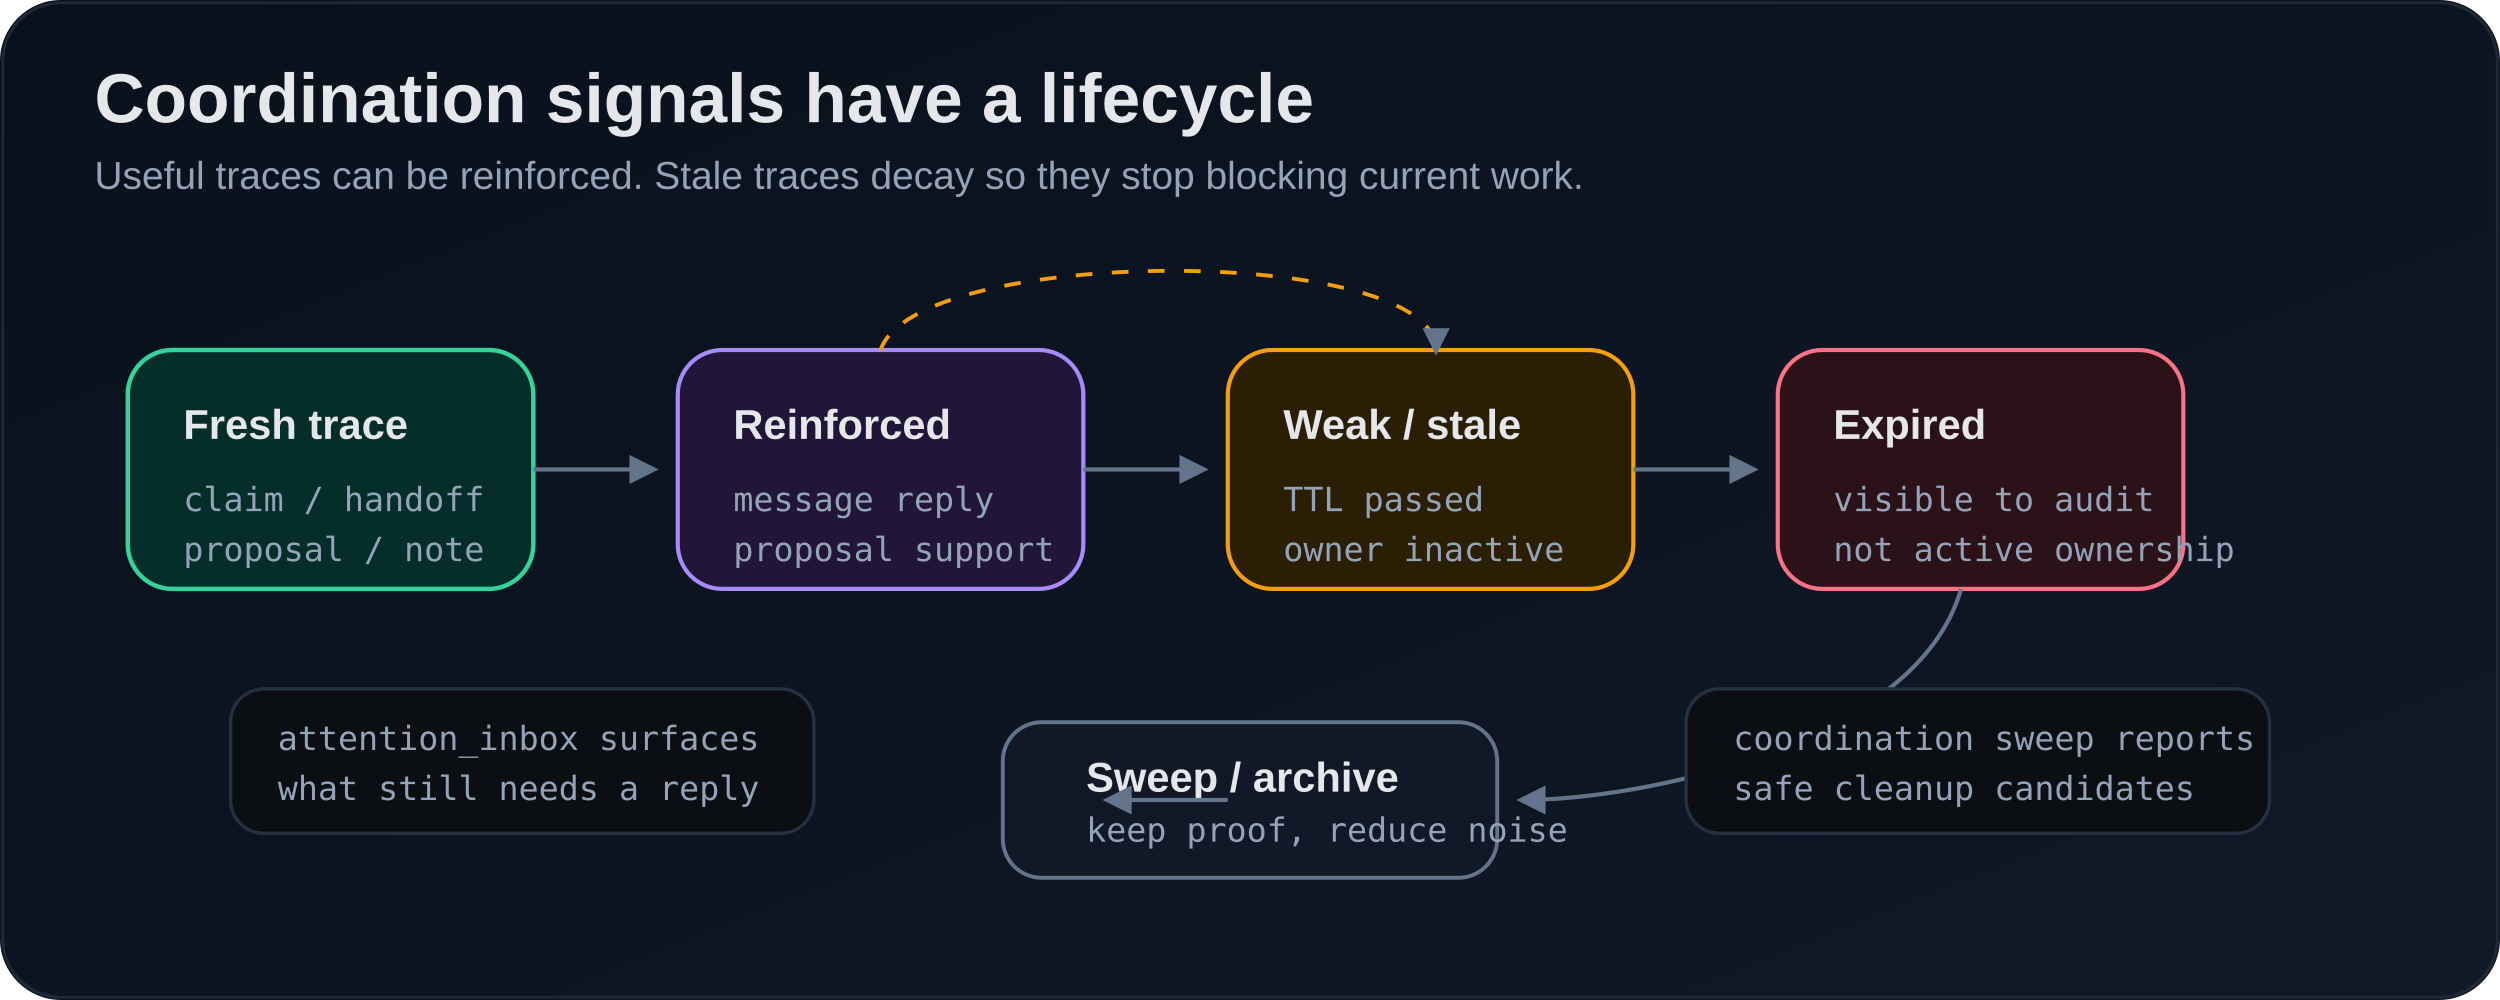
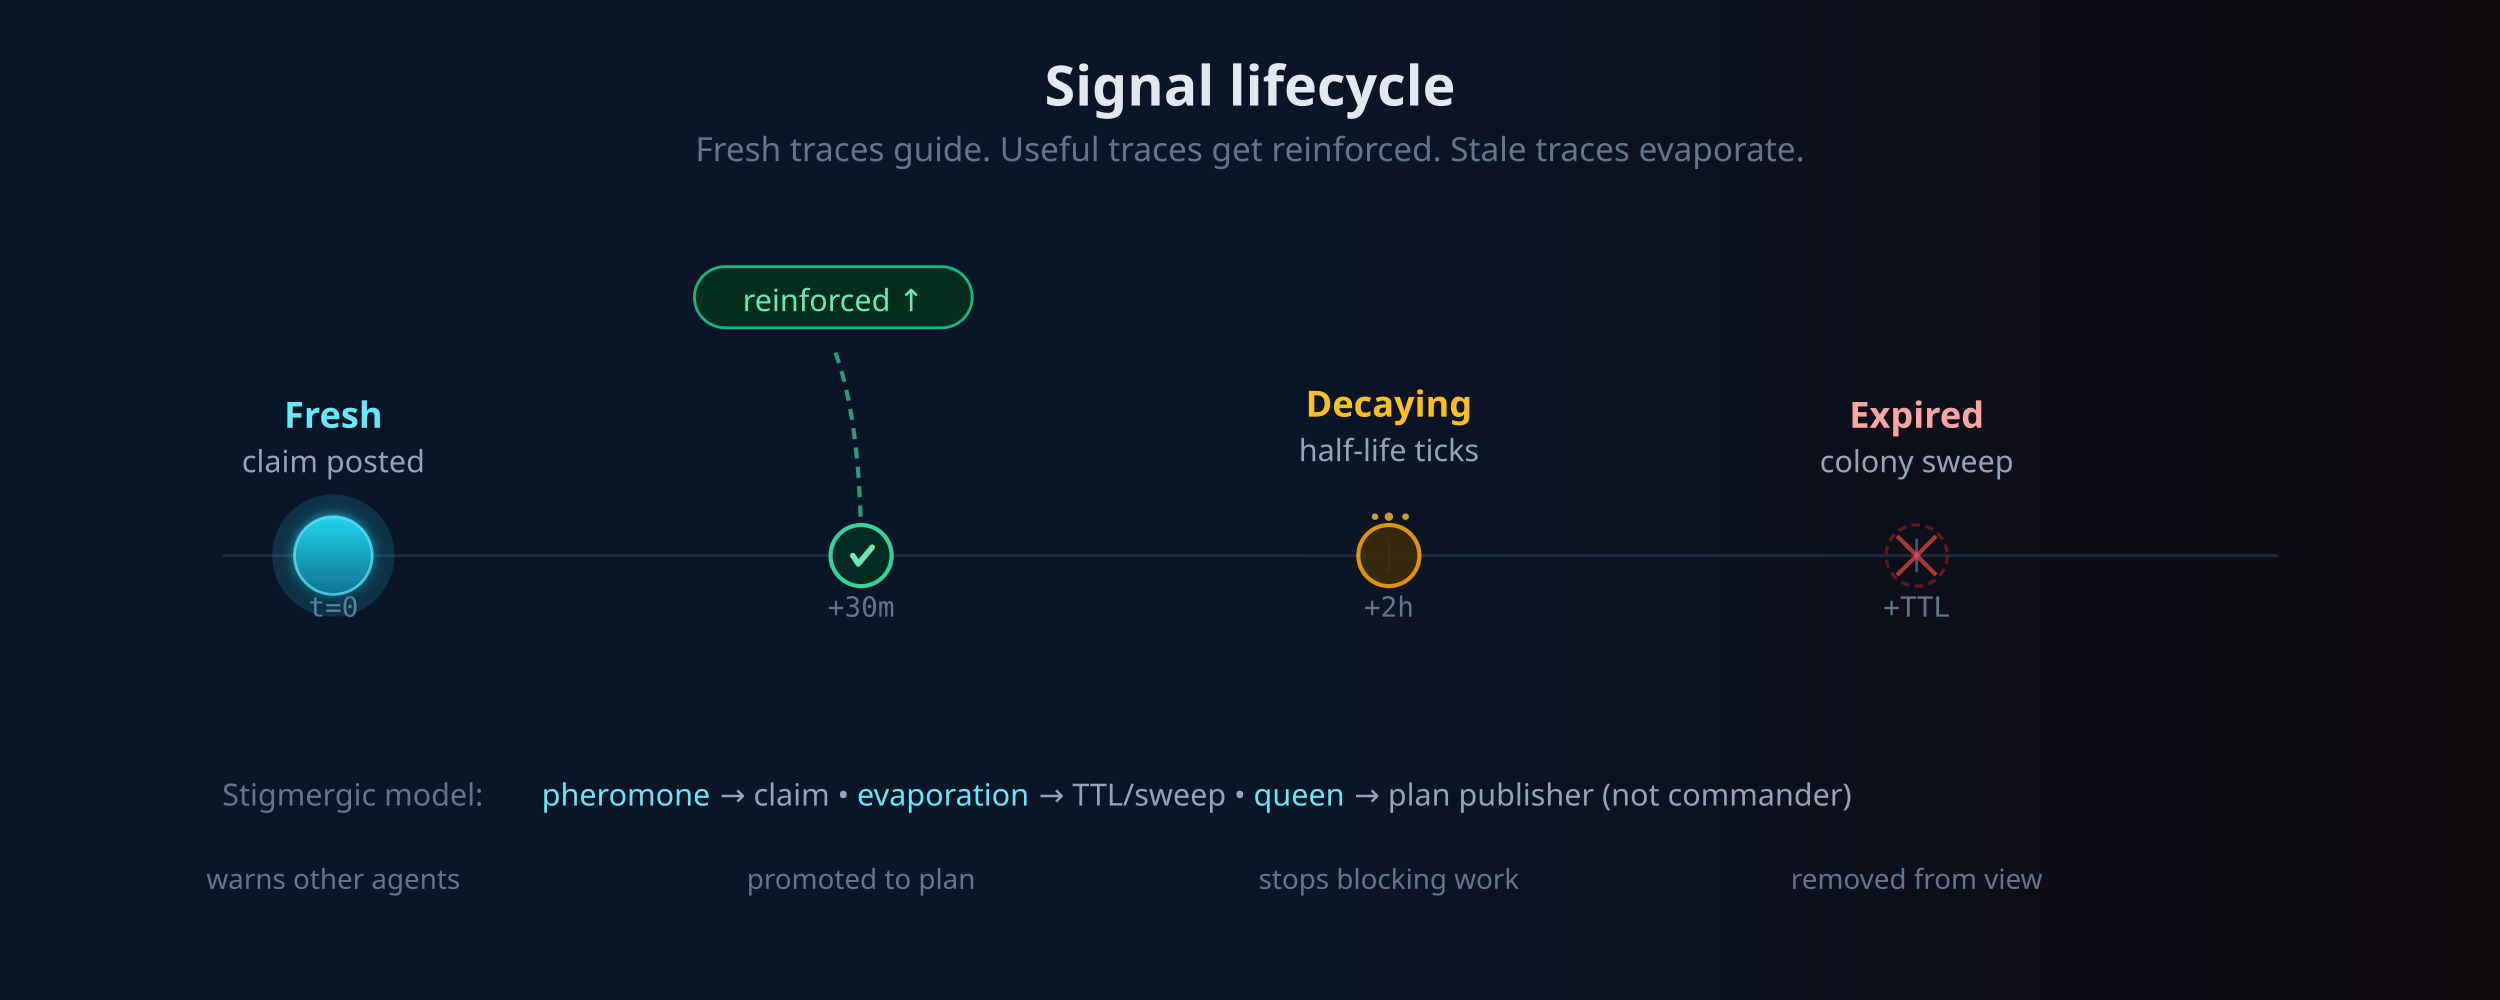
- <svg xmlns="http://www.w3.org/2000/svg" width="900" height="360" viewBox="0 0 900 360" role="img" aria-labelledby="title desc">
+ <svg xmlns="http://www.w3.org/2000/svg" viewBox="0 0 900 360" role="img" aria-label="Signal lifecycle: fresh traces are reinforced or decay, expire, and are swept">
  <defs>
-     <linearGradient id="bg" x1="0" y1="0" x2="1" y2="1">
-       <stop offset="0" stop-color="#08111c" />
-       <stop offset="1" stop-color="#111827" />
+     <linearGradient id="bgFade" x1="0" y1="0" x2="1" y2="0">
+       <stop offset="0%" stop-color="#0a1628" />
+       <stop offset="50%" stop-color="#0a1628" />
+       <stop offset="100%" stop-color="#100a0e" />
    </linearGradient>
-     <marker id="arrow" viewBox="0 0 10 10" refX="8" refY="5" markerWidth="7" markerHeight="7" orient="auto">
-       <path d="M0 0L10 5L0 10Z" fill="#64748b" />
-     </marker>
-     <style>
-       text{fill:#e5e7eb;font-family:Arial,sans-serif;letter-spacing:0}
-       .panel{fill:#0b0f14;stroke:#253040;stroke-width:1.2}
-       .fresh{fill:#052e2b;stroke:#34d399;stroke-width:1.6}
-       .reinforced{fill:#211538;stroke:#a78bfa;stroke-width:1.5}
-       .weak{fill:#2a1f05;stroke:#f59e0b;stroke-width:1.5}
-       .expired{fill:#2b1118;stroke:#fb7185;stroke-width:1.5}
-       .archive{fill:#111827;stroke:#64748b;stroke-width:1.4}
-       .line{stroke:#64748b;stroke-width:1.5;fill:none;marker-end:url(#arrow)}
-       .dash{stroke:#f59e0b;stroke-width:1.4;fill:none;stroke-dasharray:6 7;marker-end:url(#arrow)}
-       .muted{fill:#94a3b8}
-       .mono{font-family:monospace;letter-spacing:0}
-       .tiny{font-size:12px}
-       .small{font-size:14px}
-     </style>
+     <linearGradient id="freshGrad" x1="0" y1="0" x2="0" y2="1">
+       <stop offset="0%" stop-color="#22d3ee" />
+       <stop offset="100%" stop-color="#0e7490" />
+     </linearGradient>
+     <linearGradient id="decayGrad" x1="0" y1="0" x2="1" y2="0">
+       <stop offset="0%" stop-color="#22d3ee" stop-opacity="0.9" />
+       <stop offset="40%" stop-color="#a78bfa" stop-opacity="0.7" />
+       <stop offset="75%" stop-color="#f59e0b" stop-opacity="0.5" />
+       <stop offset="100%" stop-color="#ef4444" stop-opacity="0.2" />
+     </linearGradient>
+     <filter id="sigGlow" x="-50%" y="-50%" width="200%" height="200%">
+       <feGaussianBlur stdDeviation="2.5" result="b" />
+       <feMerge>
+         <feMergeNode in="b" />
+         <feMergeNode in="SourceGraphic" />
+       </feMerge>
+     </filter>
  </defs>
-   <rect width="900" height="360" rx="22" fill="url(#bg)" />
-   <rect x="1" y="1" width="898" height="358" rx="21" fill="none" stroke="#1f2937" />
-   <text x="34" y="44" font-size="25" font-weight="720">Coordination signals have a lifecycle</text>
-   <text x="34" y="68" font-size="14" class="muted">Useful traces can be reinforced. Stale traces decay so they stop blocking current work.</text>
-   <g transform="translate(46 126)">
-     <rect class="fresh" width="146" height="86" rx="16" />
-     <text x="20" y="32" font-size="15" font-weight="720">Fresh trace</text>
-     <text x="20" y="58" font-size="12" class="muted mono tiny">claim / handoff</text>
-     <text x="20" y="76" font-size="12" class="muted mono tiny">proposal / note</text>
+   <rect width="900" height="360" fill="url(#bgFade)" />
+   <g font-family="ui-sans-serif, system-ui, sans-serif">
+     <text x="450" y="38" text-anchor="middle" fill="#e2e8f0" font-size="20" font-weight="600">Signal lifecycle</text>
+     <text x="450" y="58" text-anchor="middle" fill="#64748b" font-size="12">Fresh traces guide. Useful traces get reinforced. Stale traces evaporate.</text>
  </g>
-   <g transform="translate(244 126)">
-     <rect class="reinforced" width="146" height="86" rx="16" />
-     <text x="20" y="32" font-size="15" font-weight="720">Reinforced</text>
-     <text x="20" y="58" font-size="12" class="muted mono tiny">message reply</text>
-     <text x="20" y="76" font-size="12" class="muted mono tiny">proposal support</text>
+   <line x1="80" y1="200" x2="820" y2="200" stroke="#1e293b" stroke-width="1" />
+   <line x1="80" y1="200" x2="820" y2="200" stroke="url(#decayGrad)" stroke-width="3" opacity="0.6" />
+   <g font-family="ui-monospace, SFMono-Regular, Menlo, monospace" font-size="10" fill="#64748b">
+     <g transform="translate(120 200)">
+       <line y1="-6" y2="6" stroke="#475569" />
+       <text y="22" text-anchor="middle">t=0</text>
+     </g>
+     <g transform="translate(310 200)">
+       <line y1="-6" y2="6" stroke="#475569" />
+       <text y="22" text-anchor="middle">+30m</text>
+     </g>
+     <g transform="translate(500 200)">
+       <line y1="-6" y2="6" stroke="#475569" />
+       <text y="22" text-anchor="middle">+2h</text>
+     </g>
+     <g transform="translate(690 200)">
+       <line y1="-6" y2="6" stroke="#475569" />
+       <text y="22" text-anchor="middle">+TTL</text>
+     </g>
  </g>
-   <g transform="translate(442 126)">
-     <rect class="weak" width="146" height="86" rx="16" />
-     <text x="20" y="32" font-size="15" font-weight="720">Weak / stale</text>
-     <text x="20" y="58" font-size="12" class="muted mono tiny">TTL passed</text>
-     <text x="20" y="76" font-size="12" class="muted mono tiny">owner inactive</text>
+   <g transform="translate(120 200)">
+     <circle r="22" fill="#22d3ee" opacity="0.15">
+       <animate attributeName="r" values="20;30;20" dur="1.6s" repeatCount="indefinite" />
+       <animate attributeName="opacity" values="0.25;0;0.25" dur="1.6s" repeatCount="indefinite" />
+     </circle>
+     <circle r="14" fill="url(#freshGrad)" filter="url(#sigGlow)" />
+     <circle r="14" fill="none" stroke="#67e8f9" stroke-width="1" opacity="0.7" />
+     <text y="-46" text-anchor="middle" fill="#67e8f9" font-family="ui-sans-serif, system-ui, sans-serif" font-size="13" font-weight="600">Fresh</text>
+     <text y="-30" text-anchor="middle" fill="#94a3b8" font-family="ui-sans-serif, system-ui, sans-serif" font-size="11">claim posted</text>
  </g>
-   <g transform="translate(640 126)">
-     <rect class="expired" width="146" height="86" rx="16" />
-     <text x="20" y="32" font-size="15" font-weight="720">Expired</text>
-     <text x="20" y="58" font-size="12" class="muted mono tiny">visible to audit</text>
-     <text x="20" y="76" font-size="12" class="muted mono tiny">not active ownership</text>
+   <g transform="translate(310 200)">
+     <path d="M 0 0 Q 0 -50 -10 -75" fill="none" stroke="#34d399" stroke-width="1.5" stroke-dasharray="4 3" opacity="0.7" />
+     <circle r="11" fill="#022c22" stroke="#34d399" stroke-width="1.5">
+       <animate attributeName="r" values="11;13;11" dur="2s" repeatCount="indefinite" />
+     </circle>
+     <path d="M -3 0 L -1 3 L 4 -3" stroke="#6ee7b7" stroke-width="2" fill="none" stroke-linecap="round" stroke-linejoin="round" />
+     <g transform="translate(-10 -90)">
+       <rect x="-50" y="-14" width="100" height="22" rx="11" fill="#052e1f" stroke="#10b981" />
+       <text y="2" text-anchor="middle" fill="#6ee7b7" font-family="ui-sans-serif, system-ui, sans-serif" font-size="11">reinforced ↑</text>
+     </g>
  </g>
-   <g transform="translate(361 260)">
-     <rect class="archive" width="178" height="56" rx="14" />
-     <text x="30" y="25" font-size="15" font-weight="720">Sweep / archive</text>
-     <text x="30" y="43" font-size="12" class="muted mono tiny">keep proof, reduce noise</text>
+   <g transform="translate(500 200)">
+     <circle r="11" fill="#3b2a0a" stroke="#f59e0b" stroke-width="1.5" opacity="0.9" />
+     <g fill="#fbbf24" opacity="0.8">
+       <circle r="1.5" cy="-14">
+         <animate attributeName="cy" values="-14;-44" dur="1.8s" repeatCount="indefinite" />
+         <animate attributeName="opacity" values="0.9;0" dur="1.8s" repeatCount="indefinite" />
+       </circle>
+       <circle r="1.2" cx="-5" cy="-14">
+         <animate attributeName="cy" values="-14;-50" dur="2.2s" begin="0.4s" repeatCount="indefinite" />
+         <animate attributeName="opacity" values="0.9;0" dur="2.2s" begin="0.4s" repeatCount="indefinite" />
+       </circle>
+       <circle r="1.2" cx="6" cy="-14">
+         <animate attributeName="cy" values="-14;-46" dur="2s" begin="0.8s" repeatCount="indefinite" />
+         <animate attributeName="opacity" values="0.9;0" dur="2s" begin="0.8s" repeatCount="indefinite" />
+       </circle>
+     </g>
+     <text y="-50" text-anchor="middle" fill="#fbbf24" font-family="ui-sans-serif, system-ui, sans-serif" font-size="13" font-weight="600">Decaying</text>
+     <text y="-34" text-anchor="middle" fill="#94a3b8" font-family="ui-sans-serif, system-ui, sans-serif" font-size="11">half-life ticks</text>
  </g>
-   <path class="line" d="M192 169H235" />
-   <path class="line" d="M390 169H433" />
-   <path class="line" d="M588 169H631" />
-   <path class="line" d="M706 212C690 268 591 288 548 288" />
-   <path class="line" d="M442 288H399" />
-   <path class="dash" d="M317 126C330 88 517 88 517 126" />
-   <g transform="translate(83 248)">
-     <rect class="panel" width="210" height="52" rx="12" />
-     <text x="17" y="22" font-size="12" class="muted mono tiny">attention_inbox surfaces</text>
-     <text x="17" y="40" font-size="12" class="muted mono tiny">what still needs a reply</text>
+   <g transform="translate(690 200)">
+     <circle r="11" fill="none" stroke="#7f1d1d" stroke-width="1.2" stroke-dasharray="3 2" opacity="0.7">
+       <animate attributeName="opacity" values="0.7;0.2;0.7" dur="2.4s" repeatCount="indefinite" />
+     </circle>
+     <line x1="-7" y1="-7" x2="7" y2="7" stroke="#ef4444" stroke-width="1.5" opacity="0.7" />
+     <line x1="-7" y1="7" x2="7" y2="-7" stroke="#ef4444" stroke-width="1.5" opacity="0.7" />
+     <text y="-46" text-anchor="middle" fill="#fca5a5" font-family="ui-sans-serif, system-ui, sans-serif" font-size="13" font-weight="600">Expired</text>
+     <text y="-30" text-anchor="middle" fill="#94a3b8" font-family="ui-sans-serif, system-ui, sans-serif" font-size="11">colony sweep</text>
  </g>
-   <g transform="translate(607 248)">
-     <rect class="panel" width="210" height="52" rx="12" />
-     <text x="17" y="22" font-size="12" class="muted mono tiny">coordination sweep reports</text>
-     <text x="17" y="40" font-size="12" class="muted mono tiny">safe cleanup candidates</text>
+   <g filter="url(#sigGlow)" opacity="0.8">
+     <rect x="-30" y="180" width="30" height="40" rx="3" fill="#22d3ee" opacity="0.25">
+       <animate attributeName="x" values="-30;860" dur="9s" begin="2s" repeatCount="indefinite" />
+     </rect>
+   </g>
+   <g transform="translate(80 290)" font-family="ui-sans-serif, system-ui, sans-serif">
+     <text fill="#64748b" font-size="11">Stigmergic model:</text>
+     <g transform="translate(115 0)">
+       <text fill="#94a3b8" font-size="11">
+         <tspan fill="#67e8f9">pheromone</tspan> → claim • <tspan fill="#67e8f9">evaporation</tspan> → TTL/sweep • <tspan fill="#67e8f9">queen</tspan> → plan publisher (not commander)</text>
+     </g>
+   </g>
+   <g transform="translate(0 320)" font-family="ui-sans-serif, system-ui, sans-serif" font-size="10" fill="#64748b">
+     <text x="120" text-anchor="middle">warns other agents</text>
+     <text x="310" text-anchor="middle">promoted to plan</text>
+     <text x="500" text-anchor="middle">stops blocking work</text>
+     <text x="690" text-anchor="middle">removed from view</text>
  </g>
</svg>
